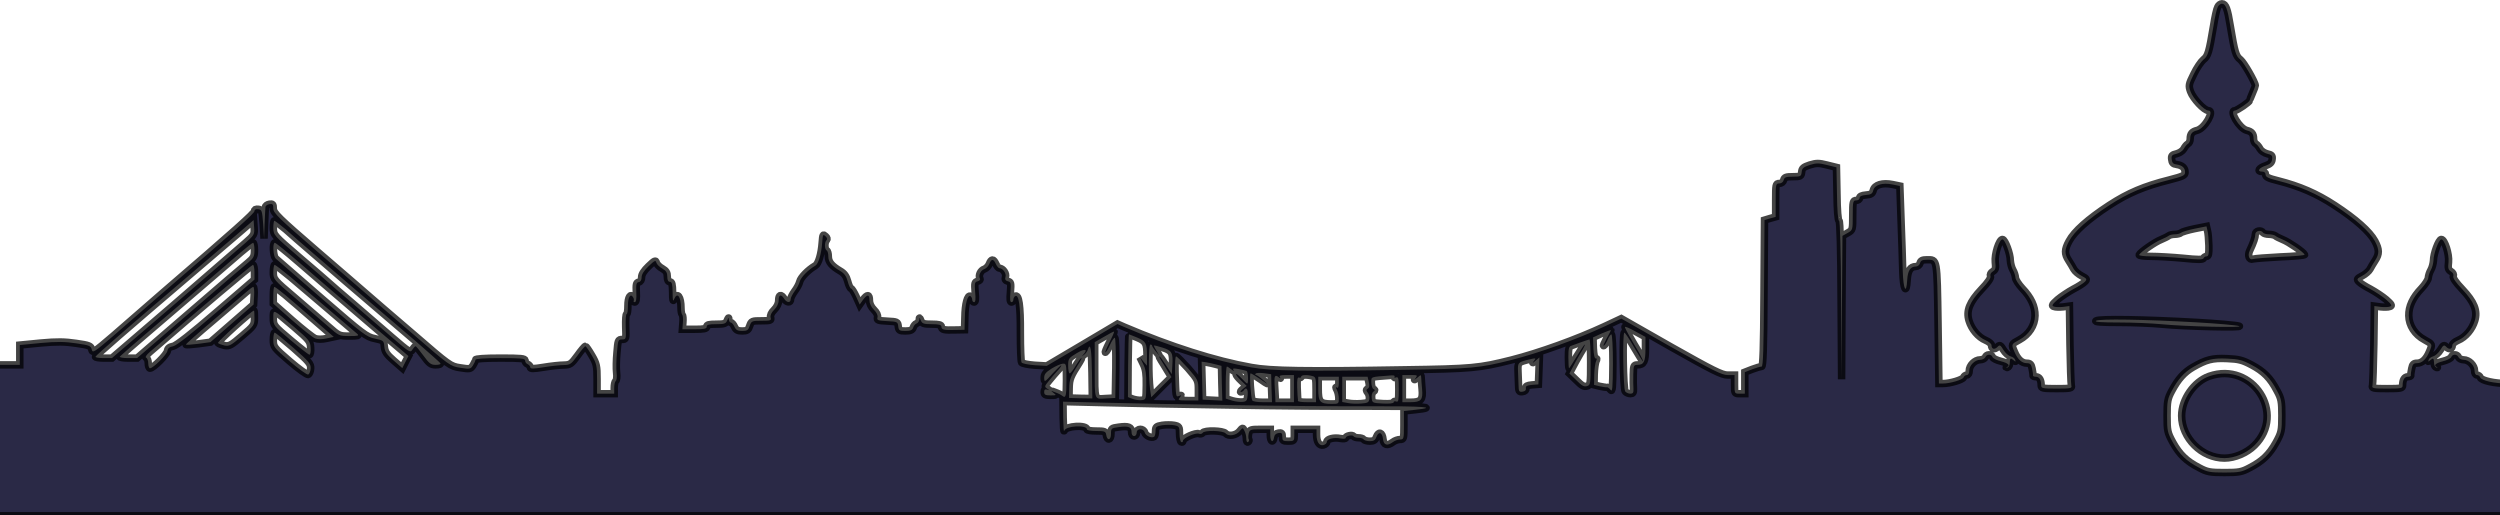
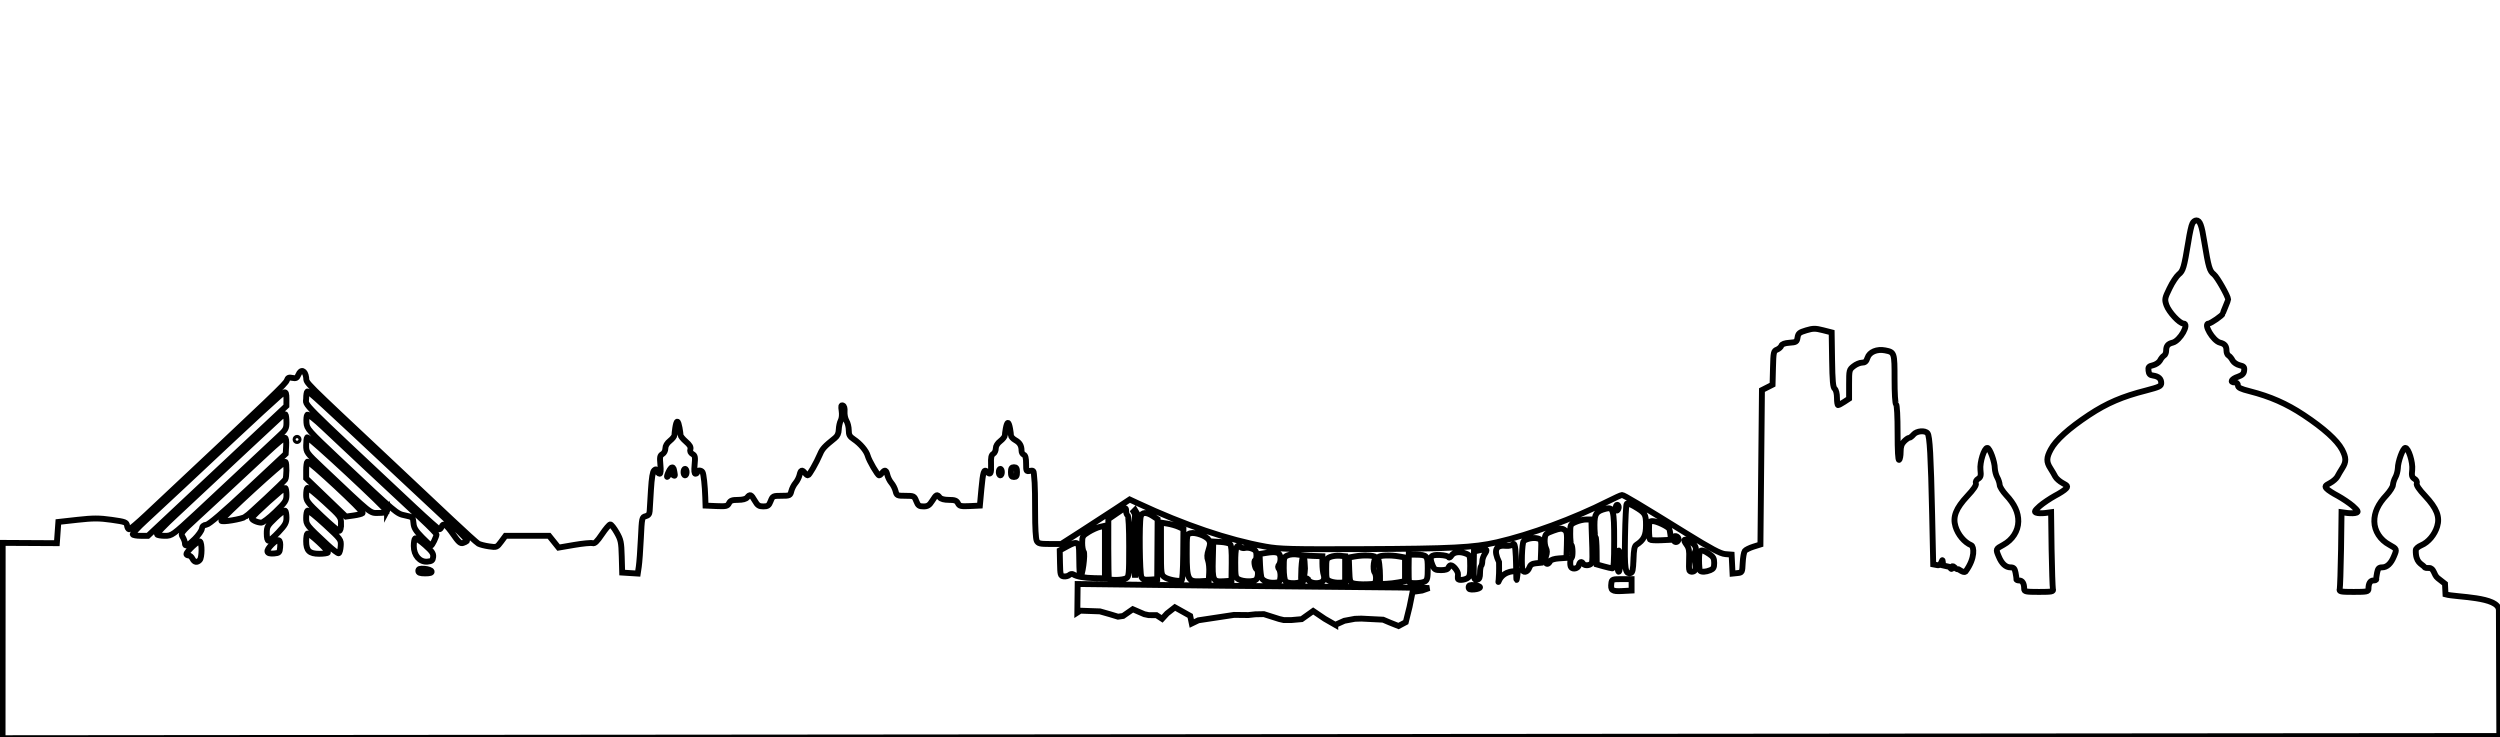
- <svg xmlns="http://www.w3.org/2000/svg" version="1.0" width="1860.55" height="383.05" viewBox="0 0 1488.44 306.44" preserveAspectRatio="xMidYMid meet" id="svg2">
-   <defs id="defs12" />
-   <g id="g3007" style="stroke:#000000;stroke-width:4.376;stroke-miterlimit:4;stroke-opacity:0.733;stroke-dasharray:none" transform="matrix(1.019906,0,0,1.009477,-11.68164,-410.6561)">
-     <g id="g4" class="path" transform="matrix(0.1,0,0,-0.1,0,711)" style="fill:#2a2946;stroke:#000000;stroke-width:43.758;stroke-miterlimit:4;stroke-opacity:0.733;stroke-dasharray:none">
-       <path id="path6" d="m 13061,3001 c -6,-10 -17,-60 -25,-112 -26,-157 -32,-178 -59,-199 -13,-11 -39,-49 -56,-85 -30,-61 -31,-68 -19,-103 15,-42 80,-112 104,-112 39,0 -21,-106 -66,-117 -29,-7 -40,-20 -40,-50 0,-12 -6,-26 -14,-30 -7,-4 -18,-18 -24,-30 -7,-12 -26,-24 -42,-28 -26,-6 -31,-11 -28,-33 2,-20 9,-28 28,-30 34,-5 50,-20 50,-46 0,-19 -12,-24 -92,-45 -146,-37 -240,-77 -351,-150 -124,-82 -204,-154 -234,-211 -27,-50 -28,-75 -2,-115 10,-16 24,-39 30,-51 6,-11 26,-29 45,-39 30,-16 33,-20 20,-34 -8,-9 -39,-29 -68,-44 -29,-16 -71,-44 -92,-62 -32,-29 -36,-36 -22,-41 9,-4 34,-4 54,-2 l 37,5 3,-226 c 2,-124 6,-234 8,-243 5,-16 -4,-18 -85,-18 -83,0 -91,2 -91,19 0,33 -11,51 -31,51 -10,0 -18,3 -17,8 1,4 -1,22 -5,40 -5,25 -11,32 -31,32 -29,0 -54,23 -72,67 -19,45 -19,45 29,71 55,30 90,84 91,142 1,55 -23,107 -75,162 -21,23 -39,51 -39,62 -1,12 -7,32 -15,46 -8,14 -14,39 -15,55 0,40 -31,125 -46,125 -19,0 -47,-88 -42,-134 4,-35 2,-45 -14,-55 -12,-7 -17,-18 -14,-28 4,-10 -14,-37 -52,-77 -70,-75 -91,-127 -73,-186 15,-50 54,-97 97,-115 19,-8 34,-21 34,-29 0,-23 17,-28 34,-11 14,15 18,13 36,-17 11,-18 30,-35 42,-38 12,-3 24,-12 26,-20 5,-13 3,-13 -11,-1 -17,14 -19,11 -21,-23 -1,-11 -7,-20 -14,-22 -7,-1 -8,0 -2,3 21,10 8,23 -34,34 -25,6 -47,17 -50,25 -7,19 -35,18 -42,-1 -4,-8 -17,-15 -30,-15 -31,0 -64,-33 -64,-65 0,-15 -6,-25 -14,-25 -8,0 -16,-6 -19,-14 -6,-14 -79,-36 -120,-36 l -24,0 -5,356 c -6,389 -4,374 -66,374 -26,0 -35,-5 -39,-20 -3,-11 -14,-20 -25,-20 -31,0 -47,-24 -50,-79 -5,-91 -23,-56 -26,51 -1,57 -6,193 -10,303 l -7,200 -43,9 c -58,12 -104,-2 -112,-34 -5,-20 -13,-26 -43,-28 -24,-2 -37,-8 -37,-18 0,-8 -9,-14 -20,-14 -18,0 -20,-7 -20,-87 0,-87 0,-88 -30,-105 l -30,-17 -3,-423 -2,-423 -3,468 c -1,295 -6,467 -12,467 -6,0 -11,64 -12,158 l -3,157 -56,14 c -47,12 -61,12 -100,0 -36,-12 -45,-19 -47,-41 -3,-26 -6,-28 -51,-28 -40,0 -50,-3 -54,-20 -3,-12 -14,-20 -26,-20 -20,0 -21,-5 -21,-99 l 0,-98 -32,-9 -33,-10 -3,-432 c -2,-329 -5,-432 -14,-432 -7,0 -32,-7 -55,-16 l -43,-17 0,-63 0,-64 -30,0 c -30,0 -30,1 -30,55 l 0,55 -40,0 c -34,0 -87,27 -331,166 l -290,167 -97,-46 c -164,-77 -381,-156 -544,-198 -189,-48 -229,-52 -628,-58 -569,-10 -777,-7 -890,14 -212,38 -473,122 -744,239 l -38,17 -207,-124 -206,-123 -70,4 c -39,3 -73,10 -77,16 -4,6 -7,85 -7,176 1,161 -9,229 -31,215 -5,-3 -10,-13 -10,-21 0,-8 -5,-14 -11,-14 -8,0 -10,18 -6,59 4,53 3,60 -15,64 -14,4 -18,11 -14,25 7,20 -15,52 -35,52 -5,0 -15,11 -21,25 -14,31 -26,32 -38,1 -5,-13 -18,-27 -29,-31 -22,-7 -36,-38 -26,-56 4,-6 -2,-13 -13,-16 -18,-4 -19,-11 -15,-64 4,-41 2,-59 -6,-59 -6,0 -11,6 -11,14 0,8 -5,18 -10,21 -17,10 -32,-45 -33,-124 l -2,-74 -55,-1 c -65,-2 -80,1 -80,20 0,10 -15,14 -55,14 -48,0 -57,3 -65,22 -7,18 -9,19 -9,5 -1,-10 -8,-20 -16,-23 -8,-3 -17,-14 -20,-25 -5,-14 -16,-19 -45,-19 -35,0 -39,3 -42,28 -3,26 -6,27 -64,30 -55,3 -61,5 -57,22 3,12 -5,29 -21,45 -16,16 -26,37 -26,55 0,37 -12,38 -38,3 l -19,-27 -21,47 c -12,26 -25,47 -29,47 -5,0 -14,19 -20,43 -8,30 -20,47 -44,61 -49,29 -69,53 -69,85 0,17 -4,33 -10,36 -13,8 -13,48 -1,60 6,6 4,15 -5,23 -15,14 -16,13 -20,-38 -5,-67 -22,-125 -40,-135 -40,-23 -85,-69 -91,-94 -3,-14 -17,-40 -30,-57 -12,-17 -23,-38 -23,-47 0,-23 -23,-21 -38,3 -18,29 -32,25 -32,-10 0,-18 -10,-39 -26,-55 -17,-17 -24,-33 -21,-46 5,-17 0,-19 -53,-19 -56,0 -59,-1 -69,-30 -8,-25 -15,-30 -44,-30 -26,0 -36,5 -45,25 -6,14 -16,25 -22,25 -5,0 -10,8 -11,18 0,13 -2,12 -9,-5 -8,-20 -17,-23 -65,-23 -42,0 -55,-3 -55,-15 0,-12 -15,-15 -71,-15 l -71,0 3,40 c 2,21 0,42 -4,46 -4,4 -7,21 -7,38 0,69 -22,98 -40,54 -7,-18 -9,-8 -9,40 -1,48 -4,62 -16,62 -10,0 -15,10 -15,30 0,24 -7,35 -29,48 -17,9 -32,25 -35,35 -4,16 -10,13 -45,-21 -27,-26 -41,-48 -41,-65 0,-16 -6,-27 -17,-29 -14,-2 -16,-13 -14,-61 2,-37 -1,-57 -9,-57 -6,0 -9,4 -6,8 2,4 1,14 -4,21 -15,25 -30,0 -30,-50 0,-27 -3,-49 -7,-49 -5,0 -7,-34 -6,-75 3,-73 2,-75 -21,-75 -23,0 -24,-4 -30,-78 -4,-42 -5,-96 -2,-119 3,-24 0,-45 -5,-48 -5,-4 -9,-22 -9,-41 l 0,-34 -50,0 -50,0 0,86 c 0,78 -3,92 -31,140 -17,30 -34,54 -37,54 -4,0 -25,-25 -46,-55 -37,-51 -43,-55 -80,-56 -23,0 -76,-6 -118,-13 -61,-10 -78,-10 -78,0 0,6 -7,14 -15,18 -8,3 -15,12 -15,21 0,13 -21,15 -145,15 -93,0 -145,-4 -145,-10 0,-6 -7,-21 -15,-34 -14,-21 -18,-22 -74,-13 -58,9 -62,12 -277,200 -121,104 -237,206 -260,226 -23,20 -156,137 -298,260 -226,197 -256,227 -256,253 0,25 -4,29 -22,26 -13,-2 -24,-10 -24,-18 -1,-8 -3,-53 -5,-100 l -3,-85 -5,85 c -6,79 -8,85 -28,88 -15,2 -23,-2 -23,-11 0,-13 -106,-109 -535,-482 -88,-77 -162,-142 -165,-145 -3,-3 -59,-52 -125,-110 -112,-97 -120,-102 -125,-79 -5,21 -14,25 -90,36 -67,10 -112,11 -208,2 l -122,-12 0,-58 0,-59 -115,0 L 0,890 0,445 0,0 l 7420,0 7420,0 0,365 c 0,237 -4,365 -10,365 -5,0 -10,11 -10,25 0,24 -2,25 -66,25 -77,0 -154,17 -161,36 -3,8 -11,14 -19,14 -8,0 -14,10 -14,25 0,32 -33,65 -64,65 -13,0 -26,7 -30,15 -7,19 -35,20 -42,1 -3,-8 -25,-19 -50,-25 -42,-11 -55,-24 -34,-34 6,-3 5,-4 -2,-3 -7,2 -13,11 -14,22 -2,34 -4,37 -21,23 -14,-12 -16,-12 -11,1 2,8 14,17 26,20 12,3 31,20 42,38 18,30 22,32 36,17 17,-17 34,-12 34,11 0,8 15,21 34,29 43,18 82,65 97,115 18,59 -3,111 -73,186 -38,40 -56,67 -52,77 3,10 -2,21 -14,28 -16,10 -18,20 -14,55 5,46 -23,134 -42,134 -15,0 -46,-85 -46,-125 -1,-16 -7,-41 -15,-55 -8,-14 -14,-34 -15,-46 0,-11 -18,-39 -39,-62 -52,-55 -76,-107 -75,-162 1,-58 36,-112 92,-142 47,-26 47,-26 28,-71 -18,-44 -43,-67 -72,-67 -20,0 -26,-7 -31,-32 -4,-18 -6,-36 -5,-40 1,-5 -7,-8 -17,-8 -20,0 -31,-18 -31,-51 0,-17 -8,-19 -91,-19 -81,0 -90,2 -85,18 2,9 6,119 8,243 l 3,226 37,-5 c 20,-2 45,-2 54,2 14,5 10,12 -22,41 -21,18 -63,46 -92,62 -29,15 -60,35 -68,44 -13,14 -10,18 20,34 19,10 39,28 45,39 6,12 20,35 30,51 26,40 25,65 -1,115 -31,57 -111,129 -235,211 -106,70 -205,113 -330,145 -56,14 -73,22 -73,36 0,12 -8,18 -21,18 -31,0 -18,22 22,35 25,9 35,18 37,37 3,22 -2,27 -28,33 -16,4 -35,16 -42,28 -6,12 -17,26 -24,30 -8,4 -14,18 -14,30 0,30 -11,43 -40,50 -43,11 -105,117 -69,117 14,1 85,50 86,60 0,3 8,22 17,44 9,21 16,40 16,43 0,19 -67,137 -87,153 -27,21 -33,42 -59,199 -16,102 -27,131 -49,131 -8,0 -19,-8 -24,-19 z M 1548,1610 c -29,-26 -217,-189 -416,-364 l -364,-316 -50,0 c -27,0 -48,4 -46,8 3,9 176,161 537,472 118,102 253,219 300,259 l 86,75 3,-43 c 3,-41 1,-46 -50,-91 z m 236,78 c 33,-29 63,-56 66,-59 3,-3 129,-113 280,-244 151,-131 337,-291 412,-356 75,-66 140,-124 143,-129 4,-6 -7,-10 -27,-10 -28,0 -38,8 -72,55 -22,30 -42,55 -45,55 -4,0 -12,-9 -19,-20 -12,-20 -18,-16 -119,72 -58,51 -161,140 -227,198 -67,57 -130,113 -141,123 -11,10 -88,78 -172,150 -151,131 -152,132 -153,175 0,23 3,42 6,42 4,0 34,-24 68,-52 z m 11225,-95 c 1,-48 -2,-63 -13,-63 -8,0 -16,-5 -18,-11 -3,-9 -34,-9 -119,0 -63,6 -148,11 -188,11 -40,0 -71,4 -69,9 6,15 92,76 128,90 19,8 39,18 45,23 5,4 21,8 35,8 14,0 30,4 36,9 5,5 41,16 79,24 l 70,14 6,-26 c 4,-14 7,-54 8,-88 z m 316,77 c 3,-5 19,-10 34,-10 15,0 31,-4 37,-8 5,-5 25,-15 44,-23 34,-13 122,-74 128,-89 1,-4 -62,-10 -142,-13 -79,-4 -151,-10 -160,-13 -21,-8 -32,21 -19,49 23,49 33,79 33,97 0,21 34,28 45,10 z M 1600,1567 c 0,-38 -5,-47 -37,-74 -21,-17 -175,-150 -343,-297 l -305,-266 -53,0 c -30,0 -51,4 -48,9 4,5 86,78 184,162 326,282 455,394 521,452 36,31 69,57 73,57 4,0 8,-19 8,-43 z m 261,-73 c 74,-64 161,-140 194,-169 115,-100 381,-330 413,-356 l 31,-27 -18,-35 -18,-36 -51,45 c -41,36 -51,52 -54,82 -3,35 -5,36 -55,47 -48,9 -70,26 -309,235 -142,124 -263,231 -271,238 -14,15 -18,92 -4,92 5,0 69,-52 142,-116 z m -261,-58 0,-43 -222,-193 c -148,-129 -232,-195 -252,-200 -22,-4 -32,-12 -34,-27 -3,-22 -83,-103 -102,-103 -5,0 -10,13 -10,29 0,16 -6,31 -12,33 -8,3 1,17 22,35 281,246 594,513 601,513 5,0 9,-20 9,-44 z m 211,-28 c 98,-84 367,-315 389,-335 12,-11 5,-13 -46,-13 -59,0 -61,1 -125,58 -36,31 -122,106 -192,167 -126,108 -127,110 -127,152 0,24 4,43 8,43 4,0 46,-33 93,-72 z m -213,-110 -3,-52 -126,-111 -126,-111 -72,-10 c -39,-5 -71,-7 -71,-4 0,4 70,67 157,141 86,74 172,149 192,166 20,18 40,33 44,33 4,0 7,-23 5,-52 z m 181,5 c 31,-26 107,-93 170,-148 l 114,-100 -42,-9 c -26,-6 -52,-6 -67,0 -13,5 -73,53 -134,107 l -110,98 0,50 c 0,27 3,49 6,49 4,0 32,-21 63,-47 z m -179,-137 c 0,-41 -3,-46 -72,-105 -63,-55 -75,-62 -102,-57 -17,4 -34,10 -39,15 -6,6 196,191 210,191 2,0 3,-20 3,-44 z m 231,-52 c 89,-77 95,-85 97,-123 2,-23 -2,-41 -7,-41 -5,0 -55,39 -110,86 -100,85 -101,87 -101,131 0,53 -5,55 121,-53 z m 11104,27 c 121,-7 234,-17 250,-22 37,-11 -317,-3 -455,11 -52,5 -162,10 -245,10 -103,0 -145,3 -135,10 19,13 285,8 585,-9 z M 9720,985 c 0,-76 -9,-95 -47,-95 -21,0 -23,-4 -24,-57 -1,-32 0,-70 1,-85 1,-22 -3,-28 -18,-28 -11,0 -24,6 -30,13 -12,14 -17,347 -5,347 4,0 30,-39 56,-85 27,-47 51,-85 53,-85 3,0 -8,24 -24,53 -17,28 -42,72 -56,97 -14,25 -26,49 -26,53 0,5 27,-6 60,-25 l 60,-33 0,-70 z m -227,60 c -14,-27 -22,-45 -16,-42 6,4 16,20 23,37 7,16 16,30 21,30 5,0 9,-78 9,-172 -1,-148 -3,-170 -14,-155 -8,10 -18,17 -22,15 -5,-1 -24,2 -42,6 l -32,8 1,61 c 1,34 6,70 11,80 6,11 5,16 -2,15 -7,-2 -12,21 -14,60 l -2,64 50,23 c 28,12 52,21 54,20 1,-1 -10,-24 -25,-50 z m -2903,-25 c -17,-34 -27,-59 -22,-56 5,3 17,23 27,46 10,22 22,40 27,40 5,0 7,-80 6,-177 l -3,-178 -56,-3 c -68,-4 -64,-15 -64,187 l 0,145 55,32 c 30,18 56,32 58,30 2,-2 -11,-32 -28,-66 z M 1828,990 c 91,-81 102,-94 100,-122 -1,-17 -8,-32 -14,-35 -7,-3 -56,33 -108,78 -93,81 -96,85 -96,126 0,24 4,43 8,43 5,0 54,-41 110,-90 z m 4925,61 c 51,-22 57,-33 57,-109 l 0,-57 -21,25 -20,25 19,-40 c 15,-30 19,-60 18,-125 -1,-83 -1,-85 -27,-88 -14,-2 -37,2 -52,7 l -28,11 1,185 c 1,102 3,185 5,185 2,0 23,-9 48,-19 z M 9400,906 c 0,-129 -1,-135 -21,-141 -17,-6 -31,2 -62,34 l -41,40 17,33 c 9,18 30,57 47,86 18,28 29,52 26,52 -3,0 -24,-31 -47,-70 -23,-38 -43,-70 -45,-70 -2,0 -4,29 -4,64 0,52 3,65 18,69 9,3 35,13 57,21 22,8 43,15 48,16 4,0 7,-60 7,-134 z m -2560,97 c 0,-5 10,-19 21,-33 l 21,-25 -16,27 c -9,15 -16,29 -16,32 0,2 23,-3 50,-12 57,-18 63,-30 58,-108 l -3,-49 -34,53 c -18,28 -35,52 -38,52 -3,0 1,-10 9,-22 8,-13 25,-40 37,-61 l 24,-39 -59,-59 -59,-60 -7,48 c -10,78 -9,263 2,263 6,0 10,-3 10,-7 z m -351,-162 2,-149 -68,1 -68,2 1,57 c 1,55 7,69 62,156 8,12 12,22 9,22 -4,0 -18,-20 -33,-45 -14,-25 -30,-45 -35,-45 -5,0 -9,20 -9,44 0,42 2,46 50,75 48,29 68,25 38,-9 -11,-12 -10,-12 4,-1 10,7 20,21 23,32 15,45 22,0 24,-140 z m 561,29 c 59,-69 60,-72 60,-130 l 0,-60 -61,0 c -56,0 -60,1 -48,17 12,15 12,16 -3,10 -20,-7 -19,-13 -24,141 -1,50 1,92 6,92 5,0 36,-32 70,-70 z m 2019,43 c -11,-14 -9,-14 9,1 l 23,20 -3,-80 -3,-79 -38,-3 c -29,-3 -37,-7 -35,-20 2,-11 -5,-18 -19,-20 -21,-3 -23,1 -24,40 -1,24 -2,60 -3,81 -2,48 1,52 49,65 57,14 59,14 44,-5 z m 4189,-23 c 71,-38 110,-77 149,-153 25,-46 28,-63 28,-147 0,-89 -2,-99 -34,-158 -39,-71 -79,-110 -154,-149 -46,-25 -63,-28 -147,-28 -84,0 -101,3 -147,28 -75,39 -115,78 -154,149 -32,59 -34,69 -34,158 0,84 3,101 27,146 37,70 72,110 125,141 76,44 112,54 198,50 68,-3 89,-8 143,-37 z m -6043,2 30,-8 2,-103 3,-102 -58,3 -57,3 -3,112 -3,112 28,-4 c 15,-3 42,-8 58,-13 z m -875,-93 c 0,-94 -4,-109 -25,-91 -6,5 -23,14 -40,20 -28,11 -28,11 -11,-3 19,-14 18,-15 -17,-15 -30,0 -37,4 -37,20 0,14 5,18 18,14 16,-5 16,-5 -1,6 -16,11 -16,14 12,48 16,20 39,47 50,59 12,12 21,26 21,30 0,4 -22,-17 -50,-47 -47,-53 -49,-54 -50,-27 0,22 9,33 43,55 24,15 54,28 65,29 21,2 22,-2 22,-98 z m 963,64 c 12,-10 17,-12 12,-4 -6,11 -1,12 31,6 21,-4 42,-9 46,-11 9,-6 11,-74 3,-74 -3,0 -19,15 -35,33 -16,17 -30,27 -30,22 0,-6 14,-23 31,-39 l 31,-30 -22,-18 c -12,-10 -17,-18 -12,-18 6,0 14,5 17,10 14,22 26,8 23,-27 -2,-32 -7,-39 -28,-41 -13,-2 -41,1 -62,7 l -38,12 0,94 c 0,52 3,95 7,95 3,0 15,-8 26,-17 z m 234,-110 3,-83 -55,0 c -29,0 -56,4 -60,10 -9,14 -18,160 -10,160 4,0 30,-16 59,-36 45,-32 47,-32 16,-5 -19,17 -39,31 -43,31 -5,0 -6,4 -3,8 3,5 24,6 48,3 l 43,-6 2,-82 z m 49,65 c -5,9 4,12 38,12 l 44,0 0,-80 0,-80 -54,0 -54,0 -1,33 c -1,17 -3,50 -4,72 -3,49 2,60 23,43 12,-10 14,-10 8,0 z m 190,6 c 19,-5 21,-13 21,-80 l 0,-74 -54,0 c -29,0 -52,3 -52,8 1,4 1,9 0,12 -1,3 -3,33 -4,68 -1,46 1,61 11,57 6,-2 12,0 12,5 0,11 33,13 66,4 z m 479,-4 c -3,-6 1,-7 9,-4 14,5 16,-5 16,-71 0,-64 -2,-76 -15,-71 -8,3 -15,1 -15,-5 0,-6 -25,-9 -62,-7 -61,3 -63,4 -66,32 -2,16 2,33 10,38 10,7 10,11 1,15 -7,2 -13,20 -13,38 0,37 -11,33 118,43 13,1 21,-2 17,-8 z m 124,-7 c -11,-15 -10,-14 9,1 22,19 22,19 23,0 0,-10 3,-41 5,-67 6,-63 -6,-77 -67,-77 l -48,0 0,80 0,80 46,0 c 42,0 44,-1 32,-17 z m -449,-29 c 0,-23 -4,-33 -11,-28 -8,5 -8,1 0,-14 6,-11 11,-34 11,-51 0,-30 -2,-31 -41,-31 -70,0 -79,11 -79,90 l 0,70 60,0 60,0 0,-36 z m 175,5 c 5,-21 3,-34 -6,-39 -10,-7 -10,-11 0,-24 7,-8 11,-25 9,-38 -3,-20 -10,-23 -48,-26 -24,-2 -59,-1 -77,3 l -33,6 0,74 0,75 74,0 74,0 7,-31 z M 7290,653 c 267,-5 635,-8 818,-7 317,1 408,-6 267,-21 l -65,-7 0,-84 c 0,-80 -1,-84 -22,-84 -13,0 -32,-7 -42,-15 -33,-25 -54,-19 -58,17 -4,40 -25,48 -38,14 -7,-20 -16,-26 -39,-26 -16,0 -33,5 -36,10 -3,6 -17,10 -30,10 -13,0 -26,4 -29,9 -7,11 -46,2 -46,-10 0,-5 -13,-6 -30,-3 -38,8 -80,-3 -80,-20 0,-8 -9,-16 -20,-19 -24,-6 -40,18 -40,62 l 0,31 -65,0 -65,0 0,-35 c 0,-33 -2,-35 -35,-35 -31,0 -35,3 -35,26 0,21 -4,25 -22,22 -15,-2 -24,-11 -26,-25 -5,-36 -22,-27 -22,12 l 0,35 -60,0 c -55,0 -60,-2 -66,-24 -3,-14 -3,-29 0,-35 4,-5 2,-12 -4,-16 -6,-4 -10,5 -10,20 0,15 -5,35 -11,46 -10,20 -10,20 -28,-2 -20,-25 -65,-33 -82,-13 -14,17 -124,20 -134,3 -4,-6 -13,-8 -21,-5 -20,8 -94,-26 -94,-42 0,-7 -4,-10 -10,-7 -5,3 -10,26 -10,49 0,41 -2,44 -31,50 -17,3 -49,3 -70,0 -35,-6 -39,-10 -39,-35 0,-15 -4,-30 -8,-33 -16,-10 -50,6 -55,25 -7,26 -47,26 -47,-1 0,-11 -7,-20 -15,-20 -9,0 -15,9 -15,24 0,30 -18,37 -75,29 -43,-6 -45,-7 -45,-40 0,-39 -23,-42 -28,-5 -3,20 -10,22 -58,22 -30,0 -54,4 -54,9 0,29 -126,22 -133,-8 -3,-9 -5,26 -6,78 l -1,94 243,-6 c 133,-4 460,-10 727,-14 z" style="stroke:#000000;stroke-width:43.758;stroke-miterlimit:4;stroke-opacity:0.733;stroke-dasharray:none" />
-       <path id="path8" d="m 13011,823 c -88,-31 -161,-136 -161,-233 0,-132 118,-250 250,-250 60,0 130,30 175,75 188,188 -12,497 -264,408 z" style="stroke:#000000;stroke-width:43.758;stroke-miterlimit:4;stroke-opacity:0.733;stroke-dasharray:none" />
-     </g>
-   </g>
+ <svg xmlns="http://www.w3.org/2000/svg" version="1.1" width="100%" height="100%" viewBox="0 0 1700 501" preserveAspectRatio="xMinYMin meet" id="svg3238">
+   <defs id="defs3242" />
+   <path d="m 1699.531,500.47 -0.292,-85.5 c -0.032,-9.356 -28.972,-8.761 -36.296,-10.796 l -0.34,-7.215 -4.912,-3.843 c -2.805,-2.194 -2.477,-6.882 -5.917,-6.882 -1.442,0 -2.729,0.156 -3.173,-0.734 -1.949,-2.208 -6.11,-2.763 -5.865,-11.488 0,-0.89 1.664,-2.337 3.772,-3.228 4.771,-2.003 9.099,-7.234 10.763,-12.799 1.997,-6.566 -0.333,-12.354 -8.1,-20.701 -4.216,-4.452 -6.214,-7.457 -5.77,-8.57 0.333,-1.113 -0.222,-2.337 -1.553,-3.116 -1.775,-1.113 -1.997,-2.226 -1.554,-6.121 0.555,-5.12 -2.552,-14.913 -4.66,-14.913 -1.665,0 -5.104,9.46 -5.104,13.912 -0.111,1.781 -0.777,4.563 -1.665,6.121 -0.888,1.558 -1.553,3.784 -1.664,5.12 0,1.224 -1.997,4.34 -4.327,6.9 -5.77,6.121 -8.433,11.908 -8.322,18.03 0.111,6.455 3.994,12.465 10.208,15.804 5.215,2.894 5.215,2.894 3.107,7.902 -1.997,4.897 -4.771,7.457 -7.989,7.457 -2.219,0 -2.885,0.779 -3.44,3.561 -0.444,2.003 -0.666,4.007 -0.555,4.452 0.111,0.556 -0.777,0.89 -1.886,0.89 -2.219,0 -3.44,2.003 -3.44,5.676 0,1.892 -0.888,2.115 -10.097,2.115 -8.988,0 -9.986,-0.223 -9.431,-2.003 0.222,-1.002 0.666,-13.244 0.888,-27.044 l 0.333,-25.152 4.106,0.556 c 2.219,0.223 4.993,0.223 5.992,-0.223 1.553,-0.556 1.109,-1.336 -2.441,-4.563 -2.33,-2.003 -6.99,-5.12 -10.208,-6.9 -3.218,-1.669 -6.658,-3.895 -7.545,-4.897 -1.442,-1.558 -1.11,-2.003 2.219,-3.784 2.108,-1.113 4.327,-3.116 4.993,-4.34 0.666,-1.336 2.219,-3.895 3.329,-5.676 2.885,-4.452 2.774,-7.234 -0.111,-12.799 -3.44,-6.344 -12.316,-14.357 -26.075,-23.483 -11.762,-7.791 -22.747,-12.576 -36.617,-16.138 -6.214,-1.558 -8.1,-2.448 -8.1,-4.007 0,-1.336 -0.888,-2.003 -2.33,-2.003 -3.44,0 -1.997,-2.448 2.441,-3.895 2.774,-1.002 3.884,-2.003 4.106,-4.118 0.333,-2.448 -0.222,-3.005 -3.107,-3.673 -1.775,-0.445 -3.884,-1.781 -4.66,-3.116 -0.666,-1.336 -1.886,-2.894 -2.663,-3.339 -0.888,-0.445 -1.554,-2.003 -1.554,-3.339 0,-3.339 -1.22,-4.786 -4.438,-5.565 -4.771,-1.224 -11.651,-13.021 -7.656,-13.021 1.554,-0.111 9.432,-5.565 9.543,-6.678 0,-0.334 0.888,-2.448 1.886,-4.897 0.999,-2.337 1.775,-4.452 1.775,-4.786 0,-2.115 -7.434,-15.247 -9.653,-17.028 -2.996,-2.337 -3.662,-4.674 -6.547,-22.147 -1.775,-11.352 -2.996,-14.579 -5.437,-14.579 -0.888,0 -2.108,0.89 -2.663,2.115 -0.666,1.113 -1.886,6.678 -2.774,12.465 -2.885,17.473 -3.551,19.81 -6.547,22.147 -1.442,1.224 -4.327,5.453 -6.214,9.46 -3.329,6.789 -3.44,7.568 -2.108,11.463 1.664,4.674 8.877,12.465 11.54,12.465 4.327,0 -2.33,11.797 -7.323,13.021 -3.218,0.779 -4.439,2.226 -4.439,5.565 0,1.336 -0.666,2.894 -1.553,3.339 -0.777,0.445 -1.997,2.003 -2.663,3.339 -0.777,1.336 -2.885,2.671 -4.66,3.116 -2.885,0.668 -3.439,1.224 -3.107,3.673 0.222,2.226 0.999,3.116 3.107,3.339 3.773,0.556 5.548,2.226 5.548,5.12 0,2.115 -1.331,2.671 -10.208,5.008 -16.2,4.118 -26.63,8.57 -38.947,16.694 -13.759,9.126 -22.636,17.139 -25.964,23.483 -2.996,5.565 -3.107,8.347 -0.222,12.799 1.11,1.781 2.663,4.34 3.329,5.676 0.666,1.224 2.885,3.228 4.993,4.34 3.329,1.781 3.662,2.226 2.219,3.784 -0.888,1.002 -4.327,3.228 -7.545,4.897 -3.218,1.781 -7.878,4.897 -10.208,6.9 -3.551,3.228 -3.995,4.007 -2.441,4.563 0.999,0.445 3.773,0.445 5.992,0.223 l 4.106,-0.556 0.333,25.152 c 0.222,13.8 0.666,26.043 0.888,27.044 0.555,1.781 -0.444,2.003 -9.431,2.003 -9.21,0 -10.097,-0.223 -10.097,-2.115 0,-3.673 -1.22,-5.676 -3.44,-5.676 -1.11,0 -1.997,-0.334 -1.886,-0.89 0.111,-0.445 -0.111,-2.448 -0.555,-4.452 -0.555,-2.782 -1.221,-3.561 -3.44,-3.561 -3.218,0 -5.992,-2.56 -7.989,-7.457 -2.108,-5.008 -2.108,-5.008 3.218,-7.902 6.103,-3.339 9.986,-9.349 10.097,-15.804 0.111,-6.121 -2.552,-11.908 -8.322,-18.03 -2.33,-2.56 -4.327,-5.676 -4.327,-6.9 -0.111,-1.336 -0.777,-3.561 -1.664,-5.12 -0.888,-1.558 -1.553,-4.34 -1.665,-6.121 0,-4.452 -3.439,-13.912 -5.104,-13.912 -2.108,0 -5.215,9.794 -4.66,14.913 0.444,3.895 0.222,5.008 -1.554,6.121 -1.331,0.779 -1.886,2.003 -1.553,3.116 0.444,1.113 -1.554,4.118 -5.77,8.57 -7.767,8.347 -10.097,14.134 -8.1,20.701 1.665,5.565 5.992,10.795 10.763,12.799 1.707,0.734 3.033,8.487 -3.958,17.942 -1.339,1.134 -4.726,-1.905 -5.144,-1.719 -1.461,0.647 -4.051,-4.251 -4.051,-0.69 0,1.669 -1.672,-0.83 -1.672,-0.83 l -4.378,-0.986 c -0.509,-8.227 -0.552,0.418 -3.607,-0.147 l -3.092,-0.571 -0.734,-33.872 c -0.864,-39.872 -1.615,-53.344 -3.083,-55.25 -1.686,-2.19 -7.468,-1.691 -9.582,0.827 -1.026,1.222 -2.343,2.222 -2.928,2.222 -0.584,0 -2.136,1.087 -3.447,2.415 -1.771,1.793 -2.385,3.637 -2.385,7.155 0,2.607 -0.464,5.049 -1.031,5.426 -0.672,0.447 -1.031,-5.891 -1.031,-18.198 0,-11.392 -0.409,-19.157 -1.031,-19.572 -0.612,-0.408 -1.031,-7.372 -1.031,-17.148 0,-18.076 -0.057,-18.249 -6.374,-19.522 -5.57,-1.122 -10.744,1.055 -12.041,5.066 -0.806,2.491 -1.7,3.276 -3.731,3.276 -1.47,0 -4.045,1.094 -5.722,2.431 -2.979,2.374 -3.05,2.659 -3.05,12.236 l 0,9.805 -3.35,2.201 c -1.842,1.211 -3.697,2.203 -4.122,2.205 -0.425,0.002 -0.773,-2.184 -0.773,-4.859 0,-2.933 -0.604,-5.403 -1.522,-6.224 -1.208,-1.08 -1.58,-5.177 -1.804,-19.854 l -0.282,-18.493 -5.952,-1.523 c -5.109,-1.307 -6.715,-1.295 -11.337,0.091 -4.681,1.403 -5.453,2.037 -5.906,4.856 -0.48,2.991 -0.903,3.268 -5.466,3.583 -3.252,0.224 -5.151,0.919 -5.546,2.029 -0.331,0.928 -1.681,2.131 -3.001,2.671 -2.269,0.93 -2.416,1.606 -2.694,12.404 l -0.294,11.421 -3.607,1.833 -3.607,1.833 -0.515,52.492 -0.515,52.492 -4.763,1.497 c -2.62,0.823 -5.26,2.142 -5.868,2.932 -0.608,0.789 -1.247,4.417 -1.421,8.062 -0.312,6.56 -0.349,6.63 -3.612,6.971 l -3.296,0.344 -0.311,-6.454 -0.311,-6.454 -4.287,-0.337 c -3.279,-0.258 -9.579,-3.613 -26.797,-14.272 -31.427,-19.456 -42.288,-25.939 -43.458,-25.939 -0.555,0 -4.88,1.957 -9.613,4.349 -23.132,11.692 -52.734,22.609 -75.399,27.807 -15.734,3.608 -30.992,4.39 -90.893,4.654 -48.99,0.216 -56.95,0.012 -66.476,-1.705 -25.57,-4.61 -55.157,-14.659 -87.167,-29.606 l -5.231,-2.443 -9.713,6.43 c -5.342,3.537 -15.822,10.348 -23.288,15.135 l -13.575,8.705 -7.775,0 c -6.72,0 -7.924,-0.301 -8.878,-2.222 -0.648,-1.306 -1.095,-9.208 -1.084,-19.163 0.011,-9.317 -0.135,-18.441 -0.323,-20.273 -0.189,-1.833 -0.413,-4.516 -0.498,-5.962 -0.129,-2.177 -0.599,-2.538 -2.732,-2.098 -2.464,0.508 -2.577,0.294 -2.577,-4.904 0,-3.807 -0.463,-5.627 -1.546,-6.075 -0.85,-0.352 -1.546,-1.545 -1.546,-2.651 0,-3.516 -1.197,-5.562 -4.247,-7.262 -1.632,-0.91 -2.967,-2.391 -2.967,-3.292 0,-0.901 -0.928,-8.442 -2.061,-8.442 -1.134,0 -2.061,7.52 -2.061,8.395 0,0.875 -1.391,2.659 -3.092,3.964 -1.954,1.5 -3.092,3.347 -3.092,5.019 0,1.455 -0.777,3.115 -1.727,3.688 -1.345,0.811 -1.675,2.42 -1.493,7.276 0.233,6.217 -0.431,7.409 -2.741,4.92 -2.048,-2.207 -2.739,-0.095 -3.821,11.673 l -1.04,11.304 -6.896,0.327 c -6.064,0.288 -7.032,0.053 -8.024,-1.944 -0.897,-1.807 -2.146,-2.271 -6.118,-2.271 -3.179,0 -5.457,-0.605 -6.274,-1.666 -1.807,-2.347 -2.265,-2.144 -5.028,2.229 -1.998,3.162 -3.105,3.881 -5.976,3.881 -2.999,0 -3.734,-0.538 -4.935,-3.61 -1.359,-3.478 -1.628,-3.61 -7.337,-3.61 -5.656,0 -5.962,-0.146 -6.731,-3.2 -0.443,-1.76 -1.723,-4.26 -2.844,-5.554 -1.121,-1.295 -2.355,-3.729 -2.741,-5.409 -0.795,-3.451 -1.71,-3.807 -3.572,-1.389 -0.706,0.916 -1.612,1.666 -2.014,1.666 -1.033,0 -6.859,-9.998 -7.767,-13.331 -0.927,-3.402 -5.061,-8.287 -9.544,-11.277 -2.732,-1.823 -3.35,-2.942 -3.35,-6.071 0,-2.11 -0.706,-4.998 -1.57,-6.418 -0.863,-1.42 -1.443,-4.222 -1.288,-6.228 0.181,-2.345 -0.235,-3.841 -1.164,-4.193 -1.141,-0.432 -1.313,0.335 -0.814,3.646 0.373,2.479 0.127,5.151 -0.602,6.537 -0.679,1.289 -1.291,4.057 -1.36,6.15 -0.087,2.619 -0.895,4.424 -2.59,5.784 -7.104,5.702 -8.543,7.254 -10.089,10.888 -2.593,6.092 -7.421,14.513 -8.321,14.513 -0.444,0 -1.384,-0.75 -2.09,-1.666 -1.862,-2.419 -2.777,-2.063 -3.572,1.389 -0.387,1.68 -1.621,4.114 -2.741,5.409 -1.121,1.295 -2.4,3.794 -2.844,5.554 -0.769,3.054 -1.075,3.2 -6.731,3.2 -5.709,0 -5.977,0.132 -7.337,3.61 -1.206,3.086 -1.929,3.61 -4.984,3.61 -2.972,0 -3.948,-0.654 -5.802,-3.888 -2.476,-4.318 -3.274,-4.662 -5.153,-2.222 -0.817,1.061 -3.095,1.666 -6.274,1.666 -3.971,0 -5.221,0.464 -6.117,2.269 -1,2.014 -1.96,2.233 -8.539,1.944 l -7.412,-0.325 -0.178,-5.554 c -0.259,-8.085 -1.099,-15.85 -1.859,-17.176 -0.846,-1.475 -3.632,-1.508 -3.632,-0.043 0,0.611 -0.529,1.111 -1.175,1.111 -0.808,0 -0.992,-1.909 -0.589,-6.114 0.51,-5.321 0.321,-6.266 -1.451,-7.288 -1.358,-0.783 -1.834,-1.864 -1.428,-3.244 0.437,-1.484 -0.423,-2.957 -3.042,-5.209 -2.008,-1.727 -3.652,-3.765 -3.652,-4.529 -2e-5,-0.764 -1.056,-9.026 -2.19,-9.026 -1.134,0 -1.932,8.293 -1.932,9.095 0,0.802 -1.391,2.566 -3.092,3.921 -1.963,1.564 -3.092,3.452 -3.092,5.169 0,1.534 -0.86,3.201 -1.987,3.851 -1.715,0.99 -1.907,1.982 -1.402,7.26 0.371,3.872 0.195,6.114 -0.479,6.114 -0.586,0 -1.352,-0.806 -1.702,-1.791 -0.496,-1.395 -0.956,-1.507 -2.076,-0.505 -0.97,0.867 -1.673,5.158 -2.16,13.178 -0.397,6.541 -0.797,13.121 -0.888,14.624 -0.116,1.92 -0.926,2.924 -2.723,3.38 -2.515,0.637 -2.57,0.891 -3.247,15.042 -0.379,7.917 -1.01,16.543 -1.401,19.17 l -0.712,4.775 -5.298,-0.332 -5.298,-0.332 -0.296,-10.881 c -0.269,-9.895 -0.58,-11.379 -3.438,-16.386 -1.728,-3.028 -3.682,-5.49 -4.342,-5.472 -0.66,0.018 -3.221,3.034 -5.692,6.702 -3.37,5.004 -4.954,6.512 -6.341,6.037 -1.017,-0.348 -6.642,0.189 -12.501,1.193 l -10.653,1.825 -3.213,-4.007 -3.213,-4.007 -14.835,4e-5 -14.835,3e-5 -2.943,3.976 c -2.877,3.887 -3.062,3.959 -8.245,3.205 -2.916,-0.424 -6.167,-1.262 -7.224,-1.862 -1.057,-0.6 -9.174,-7.935 -18.036,-16.3 -8.863,-8.365 -26.781,-25.226 -39.818,-37.469 -63.5,-59.631 -58.703,-54.84 -59.262,-59.176 -0.64,-4.967 -3.55,-6.031 -5.283,-1.933 -0.979,2.315 -1.69,2.689 -4.12,2.165 -2.323,-0.501 -3.102,-0.16 -3.724,1.63 -0.841,2.42 -7.197,8.498 -95.722,91.543 -5.733,5.378 -10.918,9.778 -11.523,9.778 -0.605,0 -1.248,-1.125 -1.429,-2.499 -0.301,-2.283 -1.214,-2.625 -10.536,-3.945 -8.381,-1.187 -12.528,-1.187 -23.189,0 l -12.983,1.446 -0.515,7.221 -0.515,7.221 L 1.824,369.163 1.75,501.965 z M 203.036,298.82 c 0,0.611 -0.464,1.111 -1.031,1.111 -0.567,0 -1.031,-0.5 -1.031,-1.111 0,-0.611 0.464,-1.111 1.031,-1.111 0.567,0 1.031,0.5 1.031,1.111 z m 478.217,22.218 c 0,1.222 -0.464,2.222 -1.031,2.222 -0.567,0 -1.031,-1 -1.031,-2.222 0,-1.222 0.464,-2.222 1.031,-2.222 0.567,0 1.031,1 1.031,2.222 z m -214.373,0 c 0,1.222 -0.464,2.222 -1.031,2.222 -0.567,0 -1.031,-1 -1.031,-2.222 0,-1.222 0.464,-2.222 1.031,-2.222 0.567,0 1.031,1 1.031,2.222 z m 224.679,0 c 0,2.592 -0.458,3.333 -2.061,3.333 -1.603,0 -2.061,-0.741 -2.061,-3.333 0,-2.592 0.458,-3.333 2.061,-3.333 1.603,0 2.061,0.741 2.061,3.333 z m -232.925,0.139 c 1.159,5.658 -2.009,-1.056 -3.75,1.666 -3.287,5.141 0.308,-4.999 2.172,-4.999 1.067,0 1.128,1.134 1.578,3.333 z m 642.089,23.68 c 0,0.88 -0.464,1.91 -1.031,2.287 -0.567,0.378 -1.031,-0.343 -1.031,-1.601 0,-1.258 0.464,-2.287 1.031,-2.287 0.567,0 1.031,0.72 1.031,1.601 z m -837.536,3.089 c -0.273,0.476 -2.913,0.865 -5.868,0.865 -5.943,0 -3.663,1.838 -38.051,-30.675 -10.87,-10.277 -11.079,-10.566 -11.079,-15.265 0,-2.634 0.282,-5.094 0.627,-5.465 0.842,-0.907 55.003,49.439 54.371,50.541 z m 508.633,1.698 -1.031,-1.732 1.031,-1.045 1.031,1.732 z m -525.229,-0.691 c -0.431,0.457 -3.158,1.168 -6.06,1.58 l -5.276,0.748 -13.533,-13.019 -13.533,-13.019 0,-5.369 c 0,-2.953 0.365,-5.612 0.81,-5.909 1.169,-0.779 38.529,33.994 37.592,34.988 z m -79.628,2.403 c -2.43,1.682 -16.49,4.001 -16.49,2.72 0,-1.669 42.85,-40.914 43.687,-40.012 0.886,0.955 0.758,10.629 -0.159,11.975 -1.263,1.856 -24.278,23.405 -27.039,25.316 z m 20.239,-3.201 c -4.174,4.026 -8.464,7.289 -9.533,7.25 -2.879,-0.104 -6.806,-2.007 -6.411,-3.106 0.641,-1.785 21.982,-21.027 22.76,-20.522 0.425,0.276 0.773,2.427 0.773,4.78 0,3.913 -0.647,4.902 -7.589,11.599 z m 44.692,8.121 c 0,3.093 -0.45,4.734 -1.288,4.698 -0.709,-0.031 -6.042,-4.567 -11.852,-10.08 -9.974,-9.464 -10.564,-10.264 -10.564,-14.32 0,-2.363 0.354,-4.532 0.787,-4.82 0.433,-0.288 5.766,4.042 11.852,9.622 10.877,9.973 11.066,10.227 11.066,14.9 z m -97.909,-7.66 c -16.645,15.415 -17.105,15.747 -21.84,15.747 -2.66,0 -5.079,-0.422 -5.375,-0.939 -0.296,-0.516 5.347,-6.39 12.54,-13.053 7.193,-6.663 17.309,-16.113 22.479,-21.001 5.171,-4.888 17.206,-16.136 26.746,-24.995 9.54,-8.859 19.057,-17.715 21.149,-19.679 2.092,-1.964 4.097,-3.256 4.455,-2.87 0.358,0.386 0.651,2.807 0.651,5.381 0,4.331 -0.441,5.08 -5.926,10.067 -3.259,2.964 -13.115,12.185 -21.901,20.491 -8.786,8.307 -23.626,22.189 -32.978,30.85 z m -7.052,-8.97 -26.341,24.717 -4.887,0 c -2.688,0 -5.131,-0.426 -5.429,-0.946 -0.298,-0.52 3.49,-4.644 8.419,-9.165 4.929,-4.521 16.423,-15.218 25.543,-23.771 53.307,-49.998 67.804,-63.357 69.104,-63.679 1.076,-0.267 1.443,0.879 1.426,4.444 l -0.023,4.803 -20.735,19.44 c -11.404,10.692 -32.589,30.563 -47.076,44.158 z m 644.888,26.661 -1.031,-2.156 1.031,-14.229 0.515,14.237 z m 364.46,0.755 -6.79,0.311 c -3.735,0.171 -7.097,-0.02 -7.472,-0.424 -0.375,-0.404 -0.682,-3.401 -0.682,-6.66 0,-5.604 0.142,-5.925 2.618,-5.925 2.573,0 10.179,3.597 11.123,5.261 0.265,0.467 0.644,2.331 0.843,4.143 z m -946.933,-5.161 c -2.994,3.187 -6.008,5.794 -6.699,5.794 -0.798,0 -1.256,-1.79 -1.256,-4.91 0,-4.568 0.407,-5.301 5.83,-10.511 3.207,-3.081 6.221,-5.341 6.699,-5.022 0.478,0.318 0.869,2.441 0.869,4.717 0,3.523 -0.809,4.999 -5.443,9.932 z m 952.086,4.606 c 0,1.754 -1.818,2.746 -2.899,1.582 -1.416,-1.526 -0.681,-3.883 1.095,-3.515 0.992,0.206 1.804,1.076 1.804,1.933 z m -823.826,1.341 c -0.377,0.39 -1.637,1.016 -2.799,1.393 -1.703,0.552 -3.004,-0.602 -6.699,-5.94 -4.647,-6.713 -6.745,-8.068 -7.82,-5.048 -0.326,0.916 -1.011,1.666 -1.522,1.666 -0.511,0 -8.229,-6.844 -17.153,-15.208 -80.162,-75.141 -73.425,-68.374 -73.425,-73.758 0,-2.319 0.349,-4.449 0.775,-4.733 0.746,-0.497 8.605,6.706 64.671,59.274 14.171,13.287 30.017,28.093 35.212,32.902 5.195,4.809 9.138,9.062 8.76,9.452 z m -22.356,-0.098 c -0.865,1.803 -1.82,3.277 -2.123,3.277 -0.303,0 -3.048,-2.546 -6.101,-5.658 -4.444,-4.53 -5.613,-6.464 -5.864,-9.702 -0.304,-3.919 -0.48,-4.079 -5.655,-5.173 -5.924,-1.252 -5.099,-0.552 -45.099,-38.243 -20.817,-19.615 -21.717,-20.631 -22.028,-24.868 -0.178,-2.43 0.081,-4.854 0.576,-5.388 0.513,-0.553 5.305,3.217 11.145,8.769 9.386,8.922 42.057,39.478 66.688,62.371 5.518,5.129 10.033,9.778 10.033,10.331 0,0.553 -0.708,2.481 -1.572,4.283 z m -162.854,-1.246 c -4.842,4.811 -6.66,5.58 -6.66,2.818 0,-0.938 -0.693,-2.846 -1.54,-4.239 -1.498,-2.465 -1.225,-2.823 10.049,-13.181 11.436,-10.506 27.589,-25.494 47.933,-44.473 5.73,-5.346 10.937,-9.72 11.569,-9.72 0.732,0 1.037,1.979 0.839,5.45 l -0.312,5.45 -25.587,23.922 c -17.25,16.127 -26.485,24.034 -28.343,24.266 -1.919,0.239 -2.853,1.078 -3.075,2.763 -0.176,1.331 -2.368,4.455 -4.873,6.943 z m 99.29,4.88 c -0.17,2.458 -0.776,4.634 -1.346,4.836 -0.57,0.201 -4.048,-2.443 -7.73,-5.877 -14.301,-13.338 -14.423,-13.492 -14.423,-18.18 0,-2.383 0.405,-4.603 0.901,-4.933 0.496,-0.33 5.852,3.964 11.904,9.542 10.894,10.042 11,10.187 10.694,14.612 z m -8.709,4.356 c -0.265,0.463 -2.934,0.842 -5.931,0.842 -6.713,0 -8.859,-2.091 -8.859,-8.631 0,-2.513 0.371,-4.815 0.824,-5.117 1.067,-0.711 14.602,11.797 13.966,12.907 z m -32.493,-3.465 c -0.305,3.438 -0.648,3.78 -4.102,4.09 -5.503,0.494 -6.011,-1.677 -1.447,-6.186 4.404,-4.35 6.065,-3.722 5.549,2.095 z m 104.072,6.433 c -0.259,2.406 -0.899,2.926 -3.936,3.202 -5.166,0.469 -9.257,-4.216 -9.257,-10.6 0,-2.527 0.414,-4.871 0.921,-5.208 0.506,-0.337 3.545,1.715 6.751,4.56 4.719,4.187 5.771,5.722 5.521,8.046 z m -158.719,2.095 c -1.822,1.964 -3.698,1.627 -4.947,-0.889 -0.607,-1.222 -1.783,-2.222 -2.613,-2.222 -0.83,0 -1.51,-0.398 -1.51,-0.885 0,-1.759 8.087,-9.349 9.183,-8.619 1.521,1.013 1.432,10.95 -0.113,12.615 z m 918.201,0.85 c -1.999,3.85 -4.296,0.874 -2.736,-3.547 0.789,-2.236 0.769,-3.763 -0.071,-5.455 -0.642,-1.292 -1.015,-4.016 -0.83,-6.054 0.307,-3.386 0.807,-3.876 5.821,-5.706 4.433,-1.618 5.872,-1.744 7.505,-0.654 1.778,1.186 1.985,2.414 1.73,10.235 l -0.29,8.887 -5.15,0.35 c -3.119,0.212 -5.476,0.978 -5.977,1.944 z m 43.593,-14.037 c 0,14.479 -0.305,18.943 -1.288,18.875 -0.709,-0.049 -3.375,-0.674 -5.926,-1.389 l -4.638,-1.299 -0.073,-9.151 c -0.04,-5.033 -0.388,-9.49 -0.773,-9.905 -0.385,-0.415 -0.7,-3.909 -0.7,-7.765 0,-7.592 1.174,-9.326 7.442,-10.986 5.408,-1.433 5.957,0.558 5.957,21.62 z m -24.004,16.743 c -0.518,2.133 -3.741,3.052 -5.198,1.481 -0.981,-1.057 -0.851,-5.685 0.179,-6.371 1.034,-0.689 0.934,-7.982 -0.125,-9.123 -0.408,-0.439 -0.741,-3.708 -0.741,-7.264 0,-6.38 0.049,-6.487 3.733,-8.146 2.053,-0.925 5.3,-1.681 7.215,-1.681 l 3.481,0 0.122,5.832 c 0.067,3.208 0.272,9.331 0.455,13.608 0.183,4.277 0.097,8.651 -0.192,9.72 -0.567,2.103 -4.978,2.71 -6.054,0.833 -1.021,-1.78 -2.293,-1.289 -2.875,1.111 z m -301.808,8.332 -1.031,-10.276 0.902,-15.969 1.159,15.969 z m 391.189,-4.971 c -3.068,1.257 -5.994,1.401 -6.976,0.343 -0.378,-0.407 -0.687,-3.657 -0.687,-7.221 0,-7.427 1.014,-8.046 6.835,-4.168 2.854,1.901 3.471,2.993 3.471,6.137 0,3.084 -0.512,4.035 -2.644,4.908 z m -10.163,-0.397 c -0.577,1.62 -3.259,2.009 -4.072,0.591 -0.281,-0.489 -0.366,-4.001 -0.191,-7.804 0.257,-5.566 -0.08,-7.462 -1.73,-9.722 -2.647,-3.627 -1.806,-4.429 2.266,-2.159 3.729,2.079 4.941,4.561 3.46,7.09 -0.652,1.113 -0.696,3.382 -0.12,6.145 0.502,2.409 0.676,5.046 0.386,5.86 z m -51.093,-5.741 c 0,4.073 -0.449,7.221 -1.031,7.221 -0.581,0 -1.031,-3.147 -1.031,-7.221 0,-4.073 0.449,-7.221 1.031,-7.221 0.581,0 1.031,3.147 1.031,7.221 z m -61.865,4.518 c -0.909,2.577 -3.443,3.642 -4.446,1.869 -1.087,-1.923 -0.522,-19.03 0.662,-20.033 1.978,-1.675 6.686,-2.563 9.521,-1.796 2.537,0.686 2.61,0.958 2.319,8.63 l -0.3,7.922 -3.401,0.352 c -2.49,0.258 -3.657,1.076 -4.355,3.055 z m -7.704,2.147 -3.092,0.233 c -14.229,1.074 -9.204,19.225 -9.744,-6.245 -3.921,-8.284 -2.301,-11.863 4.997,-11.038 1.619,0.183 3.717,-0.359 4.662,-1.204 2.852,-2.552 1.385,32.083 2.597,22.73 z m 78.575,-7.786 c -0.234,7.008 -0.637,8.948 -1.912,9.212 -3.732,0.775 -4.206,-2.263 -3.84,-24.624 0.194,-11.886 0.706,-21.991 1.138,-22.455 0.431,-0.464 2.75,0.319 5.153,1.74 7.502,4.438 7.976,5.2 7.976,12.818 0,7.033 -1.494,10.097 -6.494,13.321 -1.335,0.861 -1.79,3.109 -2.02,9.988 z m -817.28,8.064 c 0.298,0.975 -0.982,1.389 -4.3,1.389 -3.589,0 -4.724,-0.416 -4.724,-1.73 0,-1.345 0.959,-1.654 4.3,-1.389 2.365,0.188 4.491,0.966 4.724,1.73 z m 457.856,4.721 -6.957,-0.114 c -6.998,-0.114 -12.26,-1.047 -14.564,-2.582 -0.684,-0.456 -1.893,-0.247 -2.688,0.463 -0.794,0.71 -2.504,1.128 -3.8,0.929 -2.206,-0.34 -2.367,-0.914 -2.53,-9.01 l -0.174,-8.647 5.155,-2.815 c 6.972,-3.808 8.038,-3.143 8.038,5.012 0,3.649 0.181,15.12 0.717,15.477 1.391,0.927 3.636,-15.572 2.354,-16.954 -0.556,-0.599 -1.01,-3.217 -1.01,-5.819 0,-4.398 0.307,-4.92 4.38,-7.445 2.409,-1.493 5.888,-3.054 7.73,-3.468 l 3.35,-0.753 0,17.862 z m 255.083,-3.532 c 0,2.867 -0.494,4.139 -1.708,4.4 -2.468,0.529 -2.711,-0.448 -2.555,-10.261 l 0.14,-8.838 4.021,-0.9 c 4.885,-1.093 5.439,-0.65 3.299,2.643 -0.908,1.397 -1.651,3.596 -1.651,4.886 0,1.29 -0.348,2.725 -0.773,3.191 -0.425,0.465 -0.773,2.661 -0.773,4.879 z m -8.693,3.493 c -2.317,1.336 -6.198,1.529 -6.37,0.317 -0.065,-0.458 -0.028,-1.759 0.082,-2.89 0.201,-2.053 -3.139,-6.275 -4.964,-6.275 -0.53,0 -1.23,0.75 -1.557,1.666 -0.4,1.123 -2.035,1.666 -5.012,1.666 -3.913,0 -4.574,-0.379 -5.78,-3.314 -2.407,-5.86 -1.389,-7.276 5.015,-6.973 3.095,0.147 5.794,0.807 5.999,1.467 0.204,0.66 1.044,0.165 1.866,-1.1 1.635,-2.515 5.702,-3.007 10.071,-1.216 2.463,1.009 2.644,1.576 2.644,8.293 0,5.991 -0.337,7.404 -1.994,8.359 z m -210.834,0.595 -4.83,0.336 c -3.955,0.275 -5.029,-0.064 -5.926,-1.871 -1.164,-2.344 -1.536,-36.57 -0.446,-40.956 0.776,-3.121 3.855,-3.256 8.255,-0.364 l 3.236,2.127 -0.144,20.364 z m -21.06,-0.595 c -2.293,1.323 -11.059,1.56 -11.739,0.317 -0.251,-0.458 -0.449,-9.755 -0.441,-20.659 l 0.016,-19.825 5.483,-3.781 c 6.399,-4.412 6.613,-4.465 6.613,-1.625 0,1.186 0.464,2.465 1.031,2.843 0.627,0.417 1.031,8.7 1.031,21.133 0,19.078 -0.133,20.524 -1.994,21.597 z m 88.361,0.928 c -1.509,1.626 -8.727,1.518 -11.904,-0.178 -2.154,-1.15 -2.319,-1.967 -2.319,-11.462 0,-10.166 0.867,-12.806 3.448,-10.498 0.713,0.638 2.214,0.901 3.335,0.586 1.121,-0.316 3.3,-0.058 4.842,0.574 2.198,0.901 2.804,1.875 2.804,4.509 0,1.848 -0.399,3.36 -0.888,3.36 -1.105,0 -0.229,5.366 1.011,6.192 1.323,0.881 1.11,5.366 -0.329,6.917 z m -16.799,0.778 -5.245,0.33 c -7.337,0.461 -7.77,-0.411 -7.417,-14.932 l 0.294,-12.059 5.058,0.287 c 2.782,0.158 5.635,0.803 6.339,1.433 0.895,0.801 1.235,4.736 1.126,13.044 z m -15.46,0 -5.777,0.328 c -8.317,0.473 -9.167,-1.252 -9.167,-18.598 0,-13.25 0.019,-13.354 2.532,-14.034 3.335,-0.902 10.861,1.861 12.508,4.592 1.059,1.757 1.029,2.991 -0.162,6.604 -1.092,3.314 -1.189,5.178 -0.379,7.336 0.597,1.591 0.941,5.34 0.765,8.332 z M 804.572,377.22 c -0.096,10.683 -0.559,17.574 -1.188,17.679 -2.825,0.475 -9.326,-0.892 -11.481,-2.415 -2.387,-1.686 -2.432,-2.044 -2.432,-19.418 l 0,-17.7 4.359,0.701 c 2.398,0.385 5.831,1.363 7.629,2.174 l 3.27,1.473 z m 164.298,18.207 c -2.297,1.325 -10.048,1.555 -10.674,0.317 -0.232,-0.458 -0.375,-4.832 -0.318,-9.72 l 0.103,-8.887 4.638,0.052 c 7.869,0.089 8.245,0.513 8.245,9.316 0,6.547 -0.314,7.953 -1.994,8.922 z m -54.176,0.595 -3.607,0.216 c -1.984,0.119 -4.883,-0.298 -6.441,-0.926 -2.689,-1.084 -2.834,-1.509 -2.834,-8.298 0,-6.748 0.158,-7.221 2.776,-8.293 1.527,-0.626 4.426,-0.988 6.441,-0.806 l 3.665,0.332 0,8.887 z m -29.631,0.139 c 1.077,1.879 2.319,-7.238 2.319,-9.581 0,-1.222 -0.436,-8.748 -0.97,-8.748 -1.383,0 -2.101,17.019 -1.349,18.33 z m 1.558,-1.513 c -2.31,2.254 -10.528,2.648 -12.431,0.596 -0.72,-0.776 -1.237,-4.499 -1.237,-8.915 0,-7.247 0.125,-7.633 2.834,-8.749 1.559,-0.642 4.458,-0.859 6.441,-0.482 1.984,0.377 6.622,0.79 10.306,0.917 l 6.699,0.232 0,4.999 c 0,2.749 0.386,6.148 0.858,7.552 0.551,1.64 0.414,3.129 -0.384,4.166 -1.753,2.277 -8.183,2.069 -9.801,-0.316 -1.243,-1.832 -1.409,-1.832 -3.287,0 z m -15.917,-2.309 c -0.298,3.348 -0.656,3.704 -3.935,3.917 -3.997,0.259 -7.618,-1.02 -8.82,-3.115 -0.432,-0.754 -0.933,-4.759 -1.112,-8.901 l -0.326,-7.53 4.452,-0.72 c 7.143,-1.154 9.363,-0.435 9.745,3.158 0.183,1.717 -0.222,3.842 -0.899,4.721 -0.952,1.237 -0.953,1.96 -0.004,3.193 0.675,0.877 1.08,3.251 0.899,5.277 z m 64.935,1.672 c -0.32,3.011 -0.553,3.129 -6.516,3.313 -3.401,0.105 -7.343,-0.166 -8.76,-0.602 -2.419,-0.744 -2.595,-1.306 -2.875,-9.203 l -0.298,-8.41 3.906,-0.696 c 6.08,-1.083 13.171,-0.843 14.405,0.488 0.807,0.87 1.314,0.87 1.813,0 0.758,-1.323 8.138,-1.579 14.227,-0.495 l 3.865,0.689 0,8.04 0,8.04 -4.38,0.832 c -2.409,0.457 -6.235,0.898 -8.503,0.979 l -4.123,0.148 0,-5.534 c 0,-4.267 -0.649,-12.421 -1.965,-12.698 -2.268,-0.478 -3.152,8.494 -1.656,10.437 0.657,0.853 1.044,2.955 0.862,4.673 z m 70.782,5.344 c 0,0.611 -1.739,1.266 -3.865,1.456 -3.008,0.268 -3.865,-0.054 -3.865,-1.456 0,-1.401 0.857,-1.724 3.865,-1.456 2.126,0.19 3.865,0.845 3.865,1.456 z m 103.064,2.222 -6.455,0.331 c -6.937,0.356 -7.954,-0.416 -7.283,-5.527 0.315,-2.398 0.813,-2.58 7.038,-2.58 l 6.699,0 0,3.888 z m -201.49,23.327 -7.214,-4.148 -7.81,-5.294 -7.809,5.554 -7.03,0.629 -5.203,-0.006 -3.068,-0.712 -10.431,-3.319 -5.874,0.12 -4.681,0.511 -9.758,-0.103 -24.222,3.668 -4.48,2.161 -1.08,-5.167 -10.415,-5.821 -5.326,4.175 -3.355,3.659 -3.834,-2.499 -5.203,-0.006 -3.068,-0.649 -7.824,-3.389 -6.605,4.592 -3.465,0.49 -5.44,-1.666 -6.841,-1.944 -13.342,-0.474 -2.037,1.307 0.223,-19.452 98.684,1.178 119.022,1.193 21.386,0.355 -4.896,1.731 -6.441,0.912 -2.061,10.194 -2.577,10.394 -4.932,2.614 -5.89,-2.355 -4.59,-1.946 -14.799,-0.739 -4.366,0.138 -7.176,1.335 -6.172,2.777 z" id="path4828" style="fill:rgba(255, 255, 255, 0.33);stroke:#000000;stroke-width:4;stroke-miterlimit:4;stroke-opacity:1;stroke-dasharray:none;" />
</svg>
